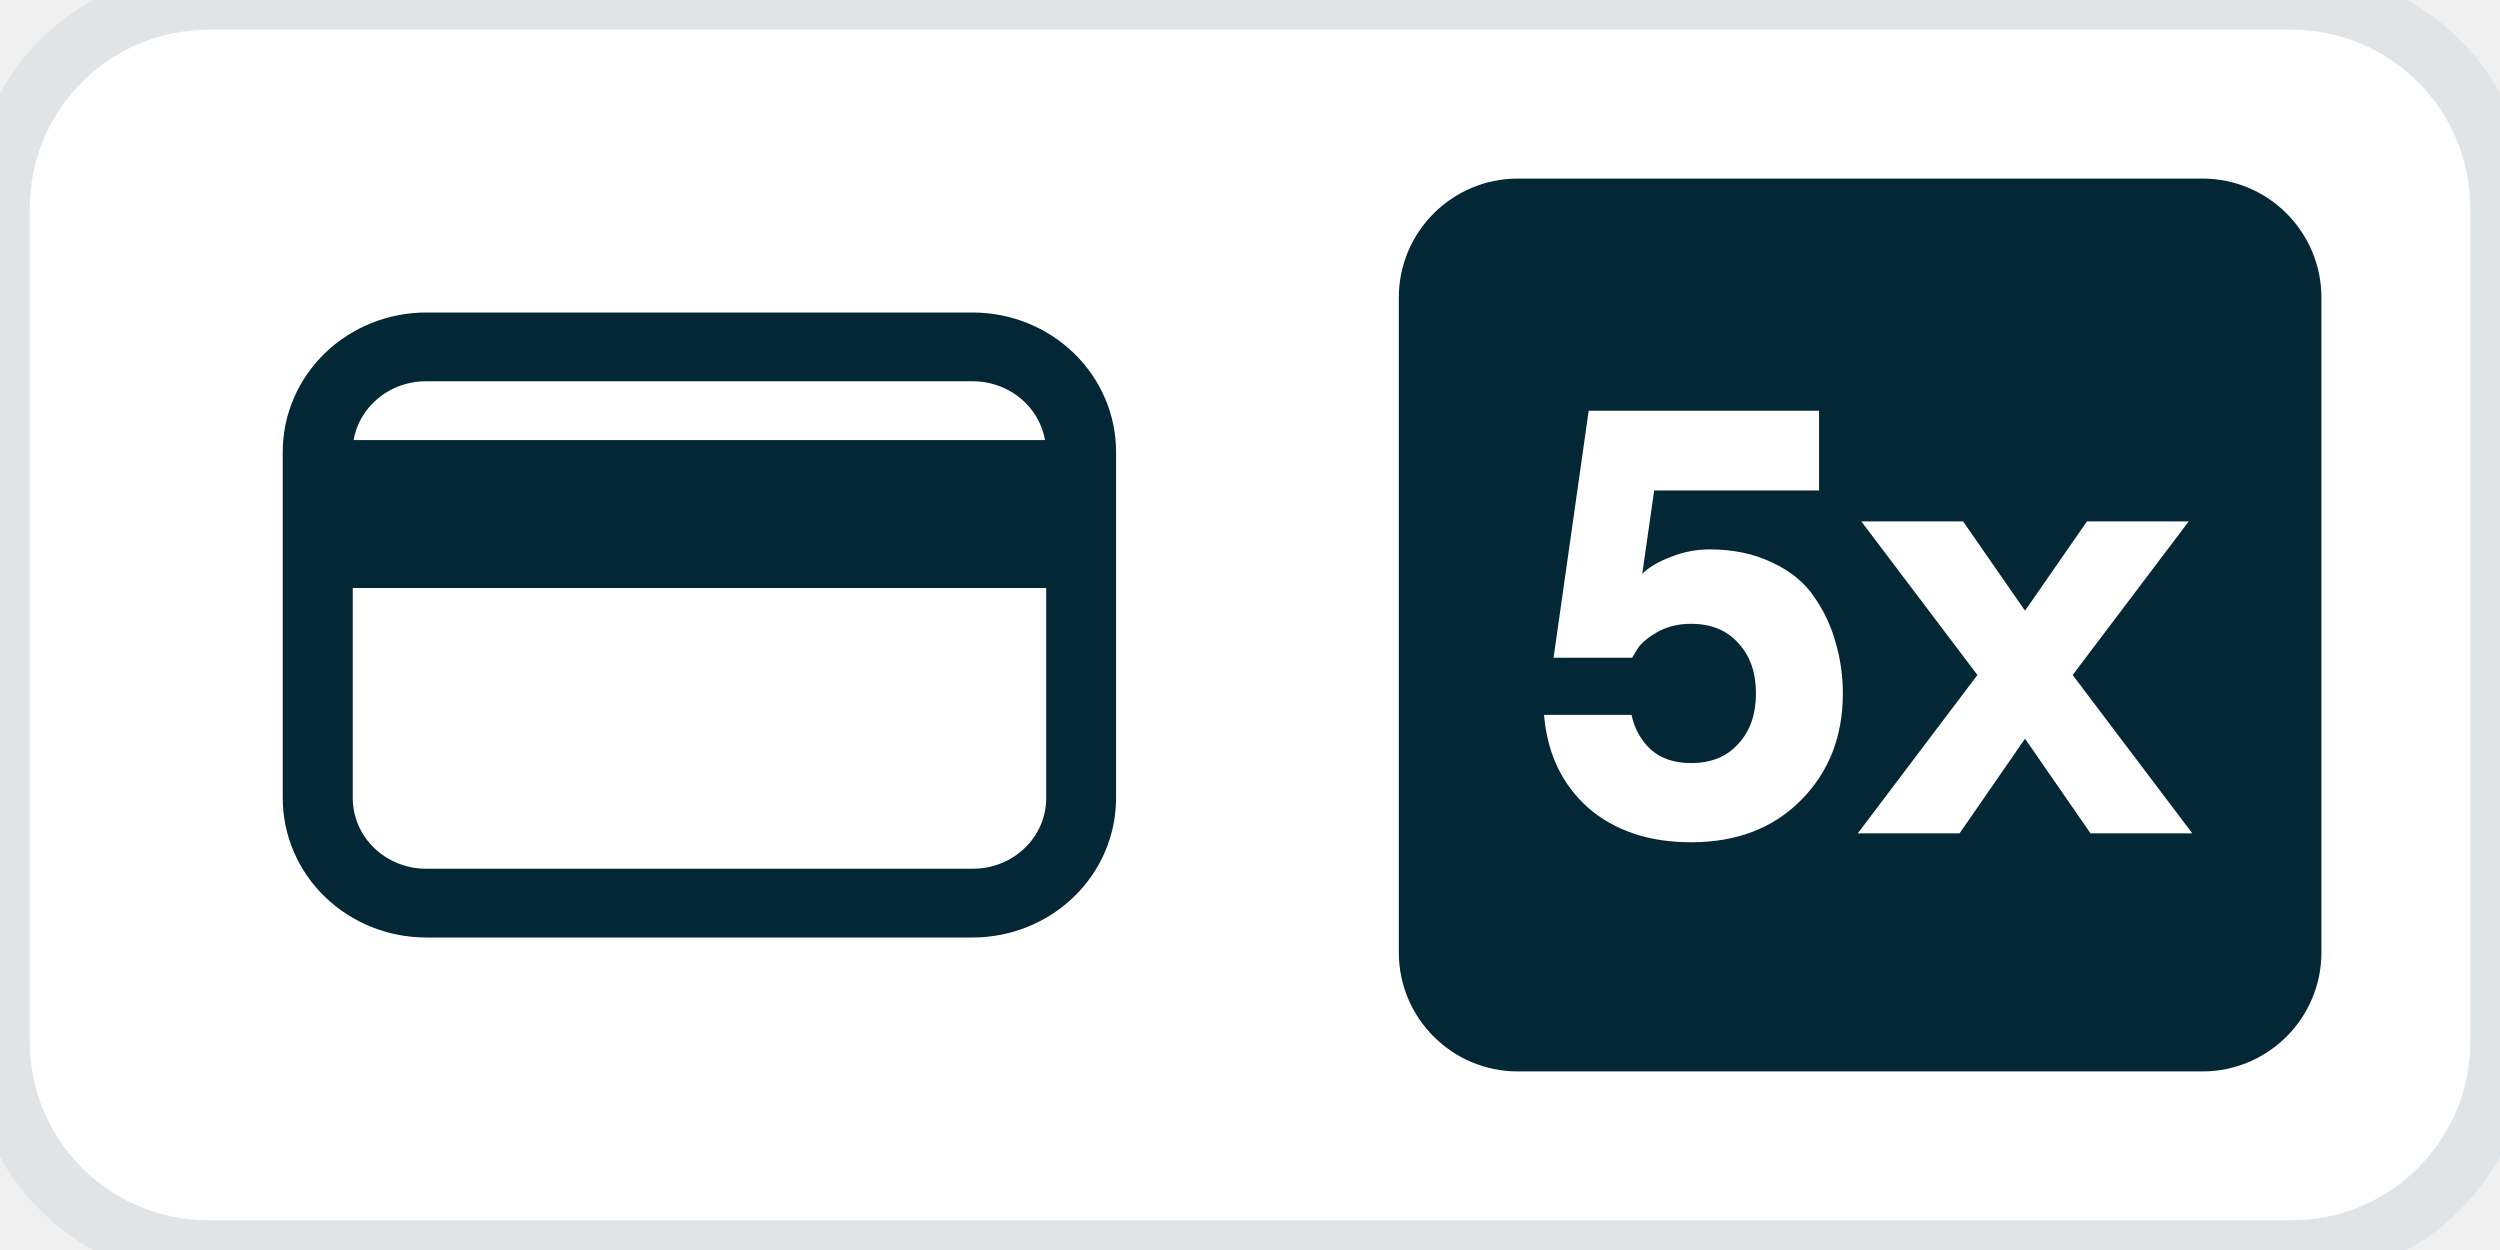
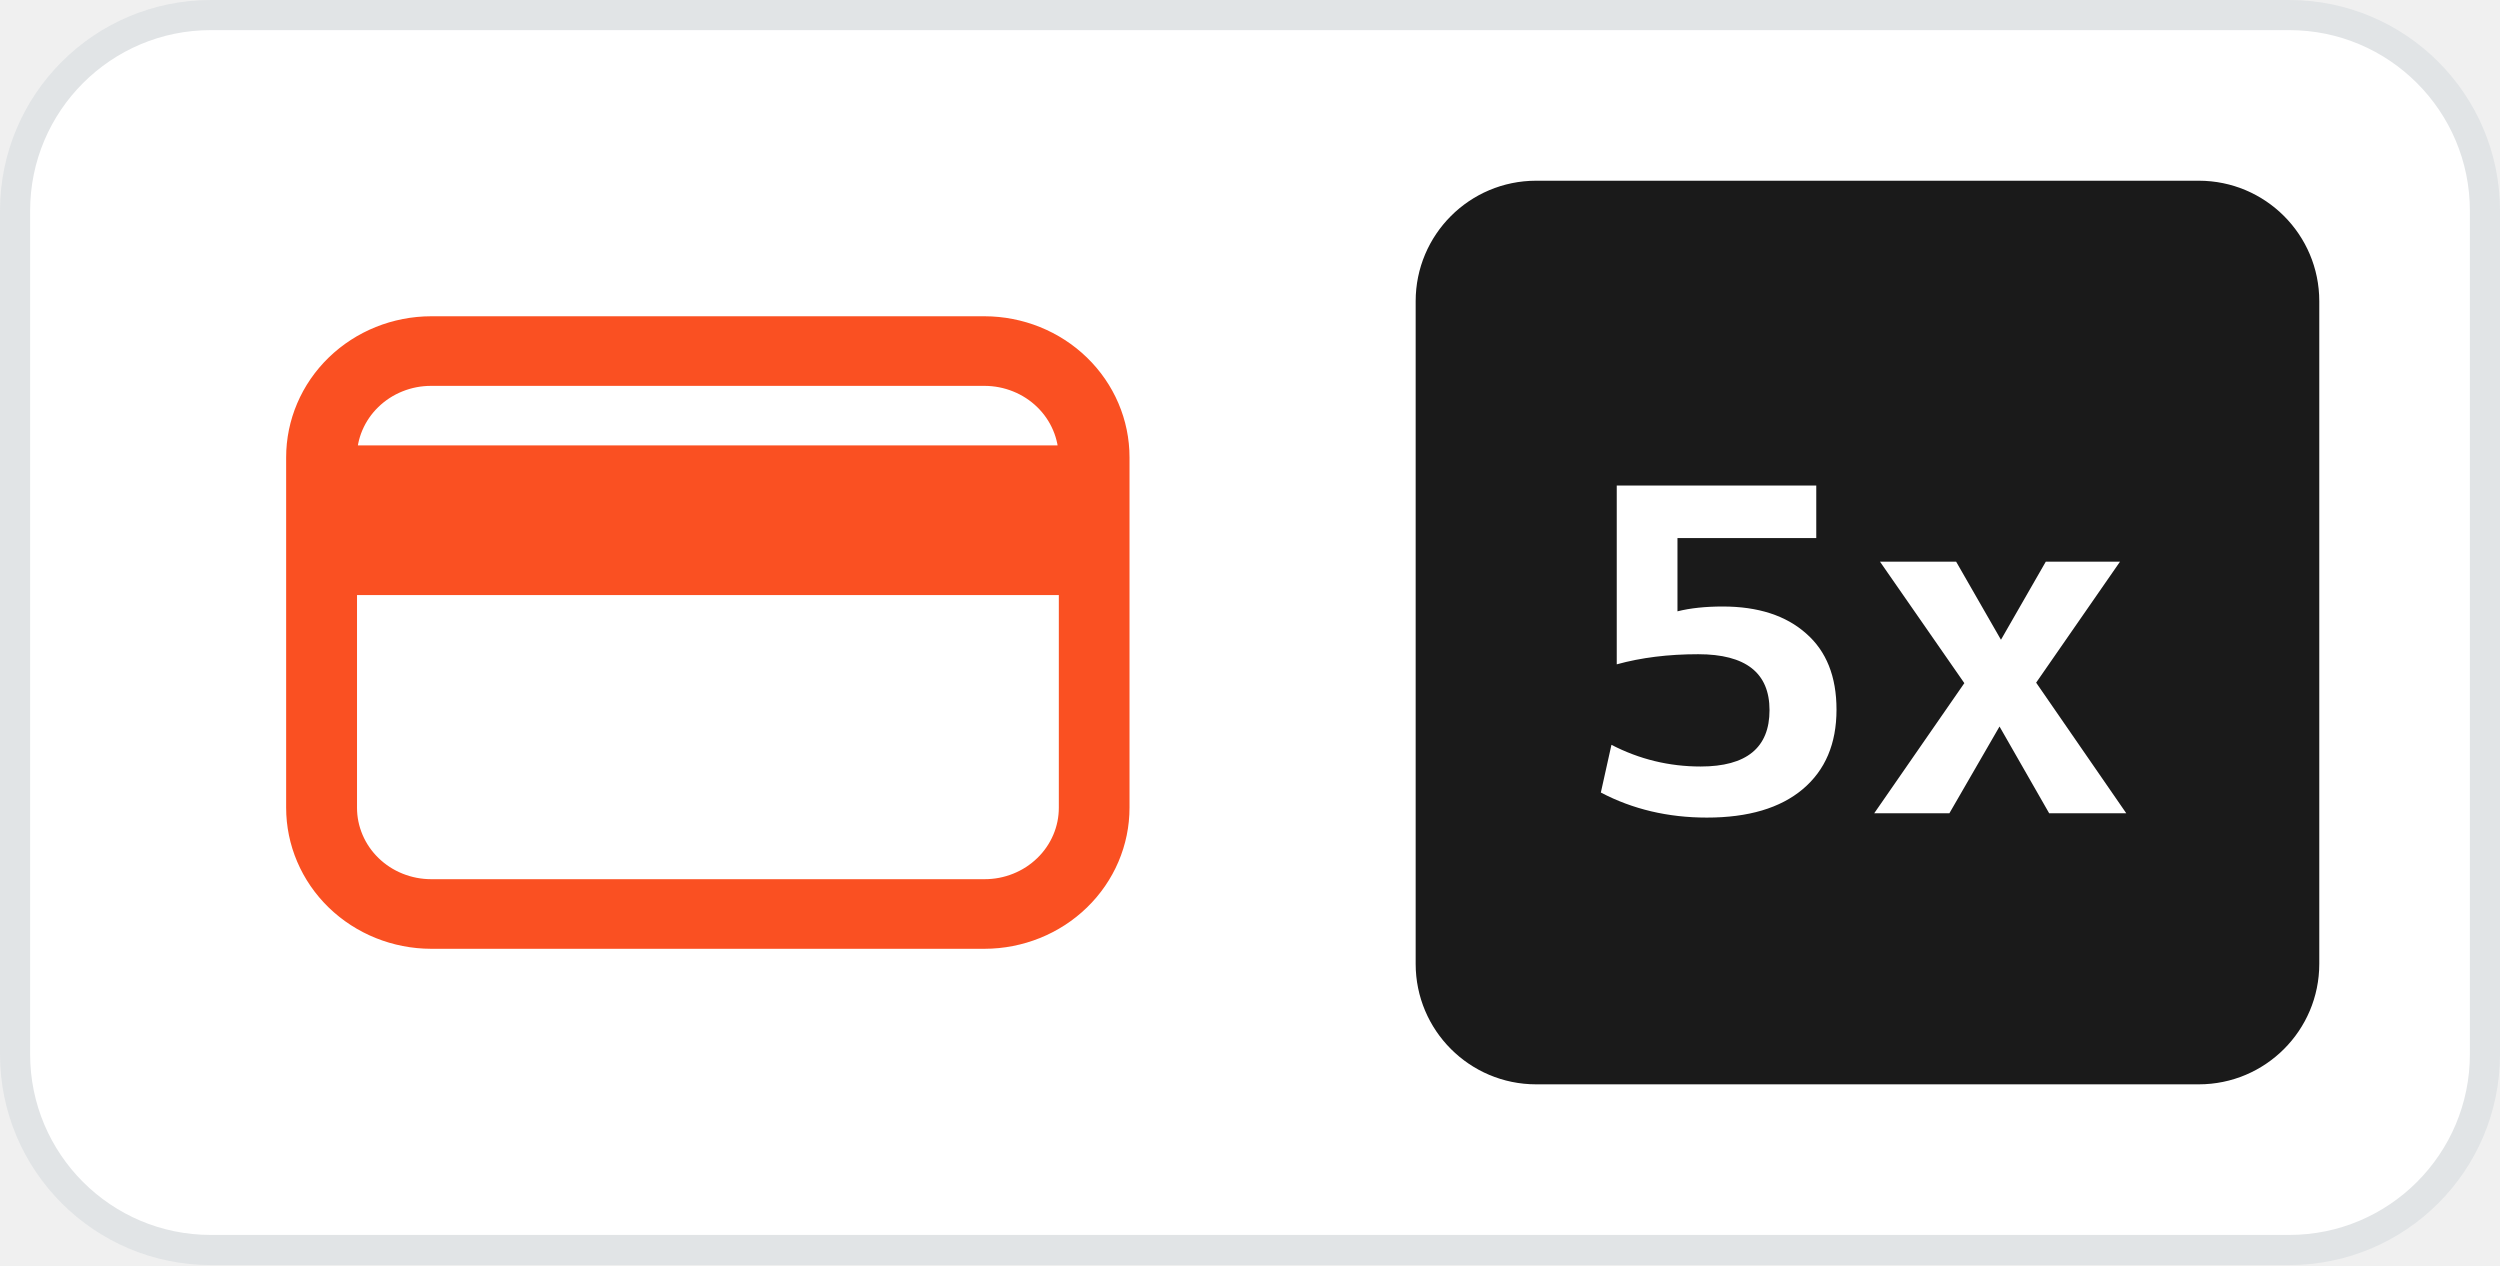
- <svg xmlns="http://www.w3.org/2000/svg" width="84" height="42" viewBox="0 0 84 42" fill="none">
-   <path d="M0 7C0 3.134 3.134 0 7 0H77C80.866 0 84 3.134 84 7V35C84 38.866 80.866 42 77 42H7C3.134 42 0 38.866 0 35V7Z" fill="white" />
-   <path d="M32.686 11H14.314C13.169 11.002 12.071 11.444 11.262 12.229C10.453 13.014 9.999 14.078 10 15.188V26.812C9.999 27.922 10.453 28.986 11.262 29.771C12.071 30.556 13.169 30.998 14.314 31H32.686C33.831 30.998 34.929 30.556 35.738 29.771C36.547 28.986 37.001 27.922 37 26.812V15.188C37.001 14.078 36.547 13.014 35.738 12.229C34.929 11.444 33.831 11.002 32.686 11ZM14.314 12.311H32.686C33.075 12.311 33.461 12.386 33.821 12.531C34.18 12.675 34.507 12.887 34.782 13.155C35.057 13.422 35.275 13.739 35.423 14.088C35.572 14.437 35.648 14.81 35.647 15.188V15.287H11.347V15.188C11.346 14.81 11.422 14.436 11.571 14.086C11.72 13.737 11.938 13.42 12.214 13.153C12.49 12.885 12.817 12.673 13.177 12.529C13.538 12.384 13.924 12.31 14.314 12.311ZM32.686 29.689H14.314C13.925 29.689 13.539 29.614 13.179 29.469C12.82 29.325 12.493 29.113 12.218 28.845C11.943 28.578 11.725 28.261 11.577 27.912C11.428 27.563 11.352 27.19 11.353 26.812V19.256H35.653V26.812C35.654 27.19 35.578 27.564 35.429 27.913C35.28 28.263 35.062 28.58 34.786 28.847C34.51 29.115 34.183 29.327 33.823 29.471C33.462 29.616 33.076 29.69 32.686 29.689Z" fill="#042736" stroke="#042736" />
-   <rect x="47" y="6" width="31" height="30" rx="4" fill="#042736" />
-   <path d="M52.2 22.1L53.38 13.8H61.12V16.48H55.58L55.18 19.28C55.393 19.067 55.707 18.88 56.12 18.72C56.547 18.547 56.987 18.46 57.44 18.46C58.24 18.46 58.94 18.607 59.54 18.9C60.153 19.18 60.627 19.567 60.96 20.06C61.293 20.54 61.533 21.053 61.68 21.6C61.84 22.147 61.92 22.713 61.92 23.3C61.92 24.753 61.447 25.953 60.5 26.9C59.567 27.833 58.34 28.3 56.82 28.3C55.407 28.3 54.253 27.913 53.36 27.14C52.48 26.353 51.987 25.313 51.88 24.02H54.82C54.913 24.473 55.127 24.86 55.46 25.18C55.807 25.487 56.26 25.64 56.82 25.64C57.487 25.64 58.013 25.427 58.4 25C58.8 24.573 59 24.007 59 23.3C59 22.593 58.8 22.027 58.4 21.6C58.013 21.173 57.487 20.96 56.82 20.96C56.393 20.96 56.013 21.053 55.68 21.24C55.36 21.427 55.14 21.613 55.02 21.8L54.84 22.1H52.2ZM73.541 17.52L69.641 22.68L73.661 28H70.241L68.041 24.82L65.841 28H62.421L66.441 22.68L62.541 17.52H65.961L68.041 20.52L70.121 17.52H73.541Z" fill="white" />
-   <path d="M7 1H77V-1H7V1ZM83 7V35H85V7H83ZM77 41H7V43H77V41ZM1 35V7H-1V35H1ZM7 41C3.686 41 1 38.314 1 35H-1C-1 39.418 2.582 43 7 43V41ZM83 35C83 38.314 80.314 41 77 41V43C81.418 43 85 39.418 85 35H83ZM77 1C80.314 1 83 3.686 83 7H85C85 2.582 81.418 -1 77 -1V1ZM7 -1C2.582 -1 -1 2.582 -1 7H1C1 3.686 3.686 1 7 1V-1Z" fill="#E1E4E6" />
+ <svg xmlns="http://www.w3.org/2000/svg" width="83" height="42" viewBox="0 0 83 42" fill="none">
+   <rect x="0.5" y="0.5" width="82" height="41" rx="6.5" fill="white" />
+   <path d="M32.686 11H14.314C13.169 11.002 12.071 11.444 11.262 12.229C10.453 13.014 9.999 14.078 10 15.188V26.812C9.999 27.922 10.453 28.986 11.262 29.771C12.071 30.556 13.169 30.998 14.314 31H32.686C33.831 30.998 34.929 30.556 35.738 29.771C36.547 28.986 37.001 27.922 37 26.812V15.188C37.001 14.078 36.547 13.014 35.738 12.229C34.929 11.444 33.831 11.002 32.686 11ZM14.314 12.311H32.686C33.075 12.311 33.461 12.386 33.821 12.531C34.18 12.675 34.507 12.887 34.782 13.155C35.057 13.422 35.275 13.739 35.423 14.088C35.572 14.437 35.648 14.81 35.647 15.188V15.287H11.347V15.188C11.346 14.81 11.422 14.436 11.571 14.086C11.72 13.737 11.938 13.42 12.214 13.153C12.49 12.885 12.817 12.673 13.177 12.529C13.538 12.384 13.924 12.31 14.314 12.311ZM32.686 29.689H14.314C13.925 29.689 13.539 29.614 13.179 29.469C12.82 29.325 12.493 29.113 12.218 28.845C11.943 28.578 11.725 28.261 11.577 27.912C11.428 27.563 11.352 27.19 11.353 26.812V19.256H35.653V26.812C35.654 27.19 35.578 27.564 35.429 27.913C35.28 28.263 35.062 28.58 34.786 28.847C34.51 29.115 34.183 29.327 33.823 29.471C33.462 29.616 33.076 29.69 32.686 29.689Z" fill="#FA5022" stroke="#FA5022" />
+   <rect x="47" y="6" width="30" height="30" rx="4" fill="#1A1A1A" />
+   <path d="M56.46 25.448C57.985 25.448 58.748 24.824 58.748 23.576C58.748 22.339 57.959 21.72 56.38 21.72C55.388 21.72 54.486 21.832 53.676 22.056V16.12H60.3V17.864H55.692V20.296C56.118 20.189 56.62 20.136 57.196 20.136C58.369 20.136 59.292 20.435 59.964 21.032C60.636 21.619 60.972 22.461 60.972 23.56C60.972 24.691 60.599 25.571 59.852 26.2C59.105 26.829 58.044 27.144 56.668 27.144C55.377 27.144 54.204 26.867 53.148 26.312L53.5 24.728C54.428 25.208 55.414 25.448 56.46 25.448ZM64.72 27H62.224L65.216 22.68L62.416 18.648H64.944L66.432 21.24L67.92 18.648H70.384L67.6 22.664L70.592 27H68.032L66.384 24.12L64.72 27Z" fill="white" />
+   <rect x="0.5" y="0.5" width="82" height="41" rx="6.5" stroke="#E1E4E6" />
</svg>
